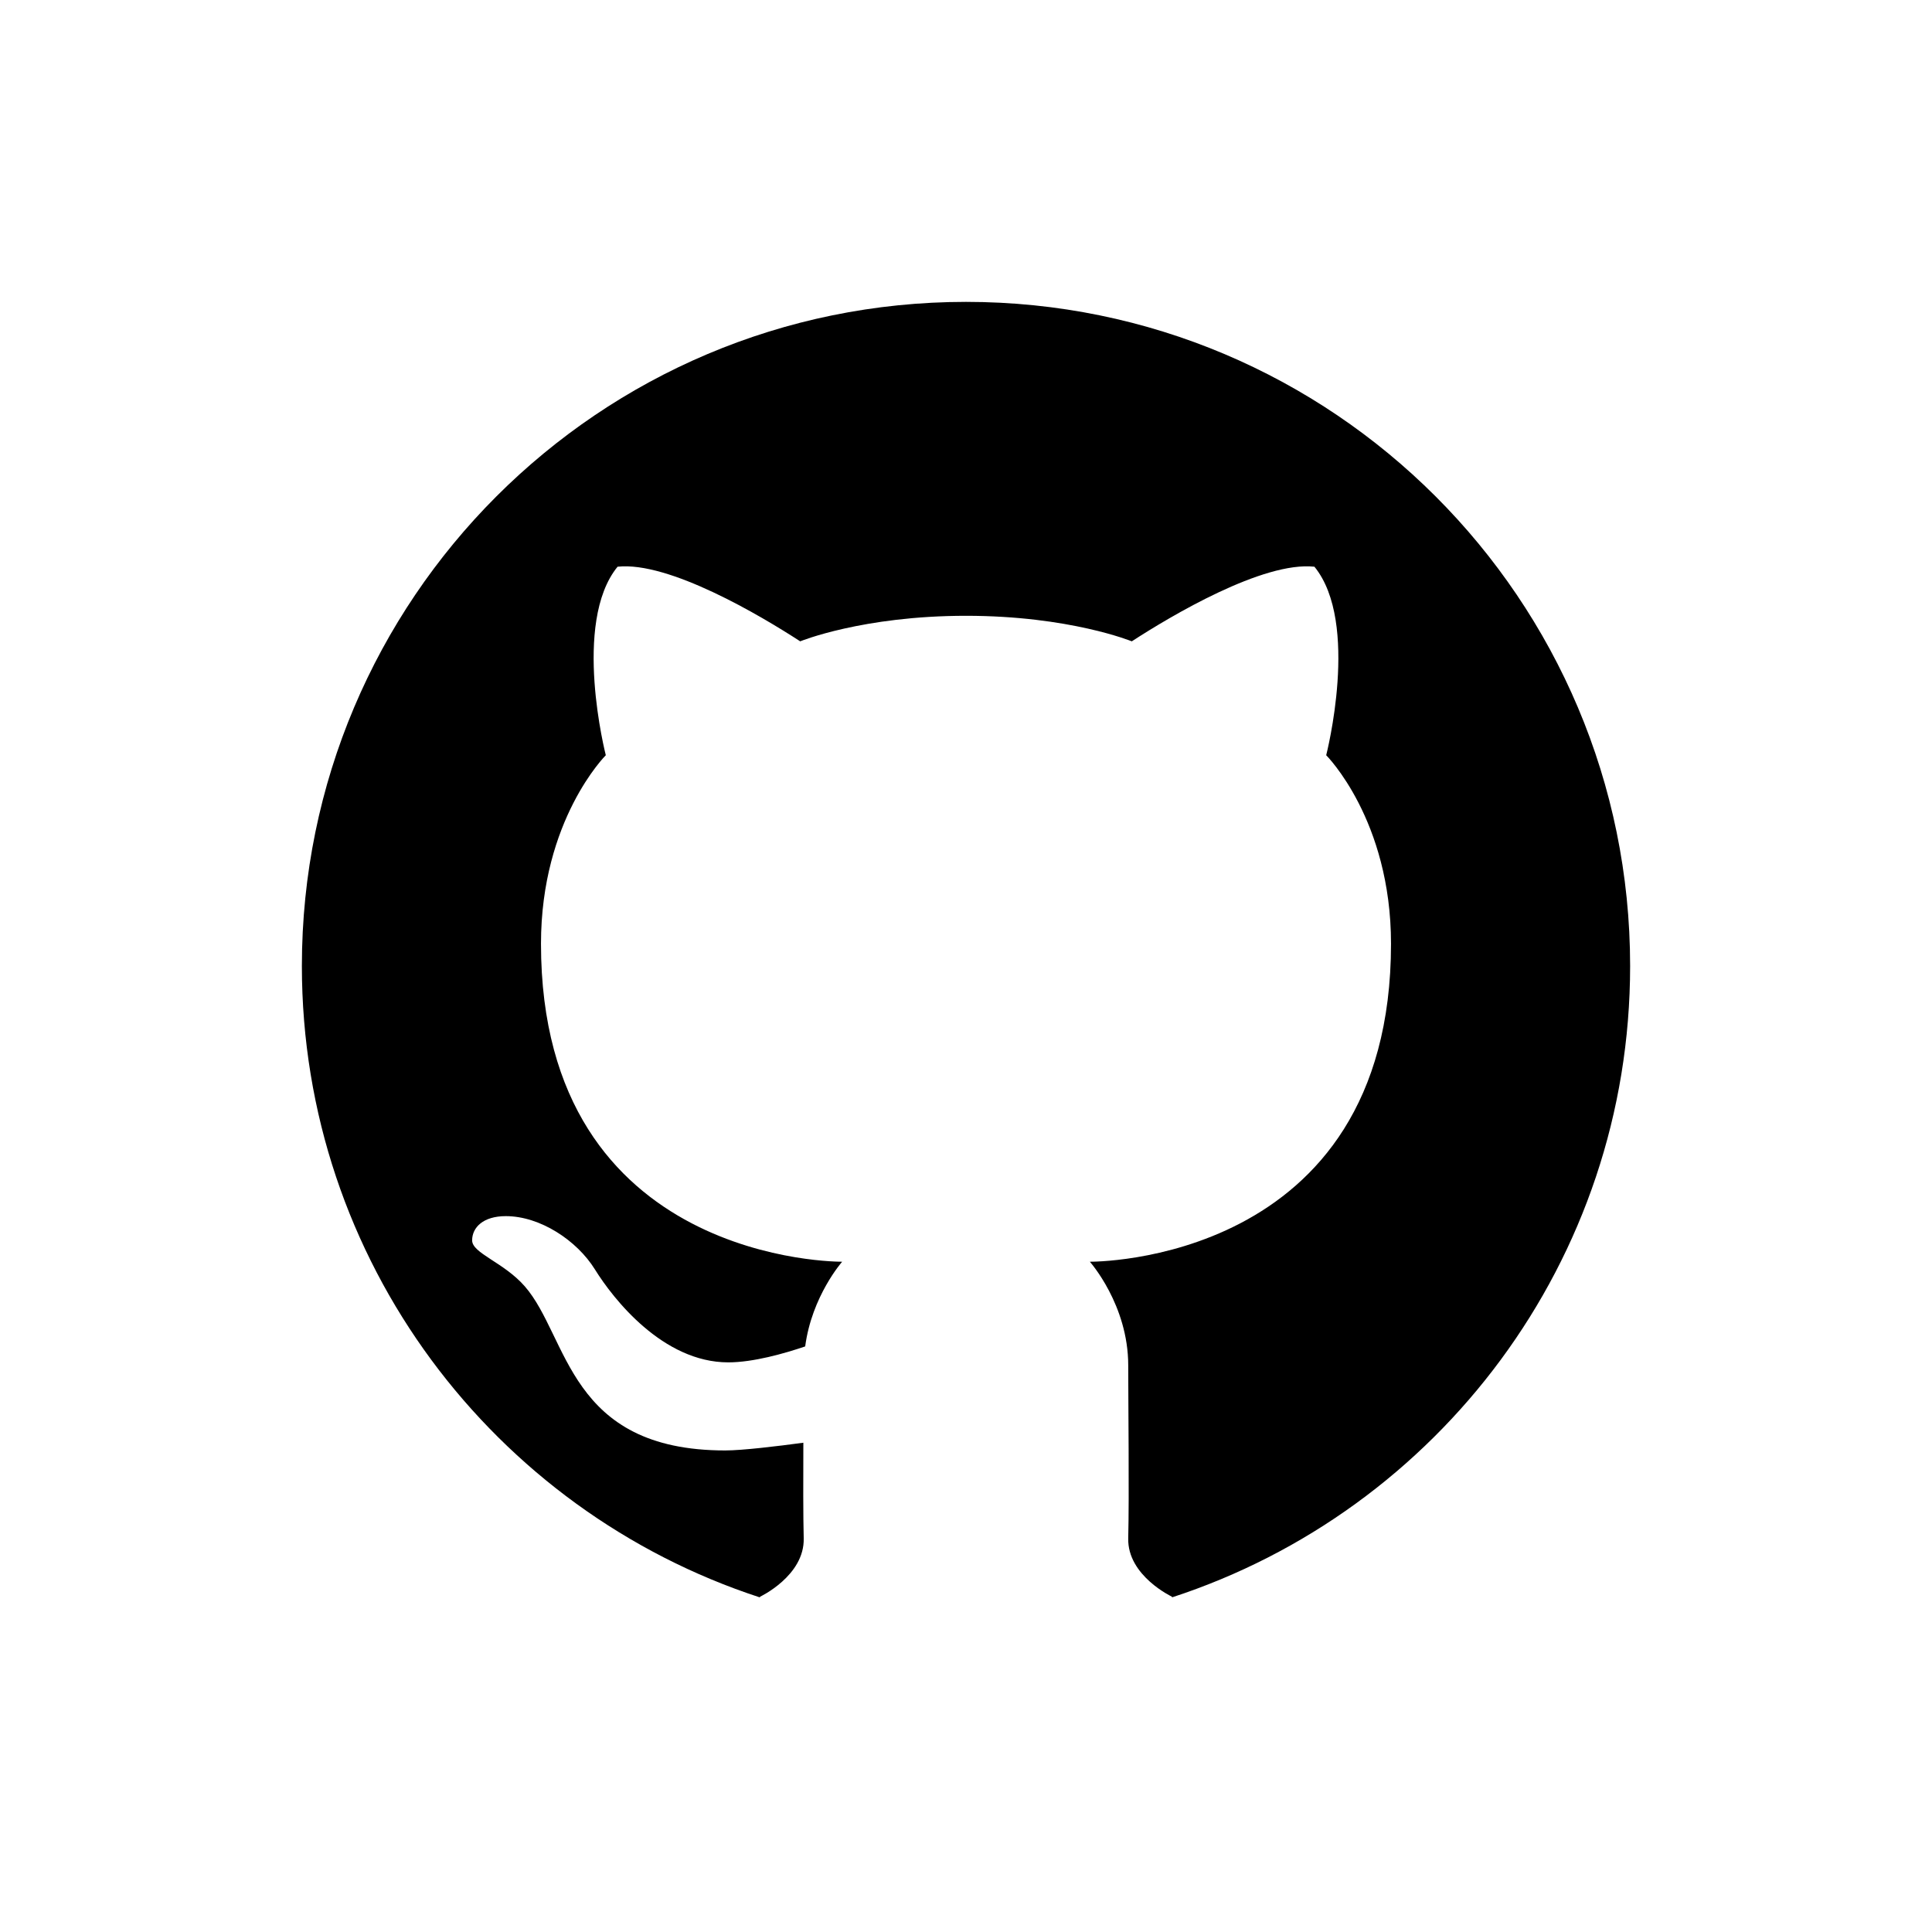
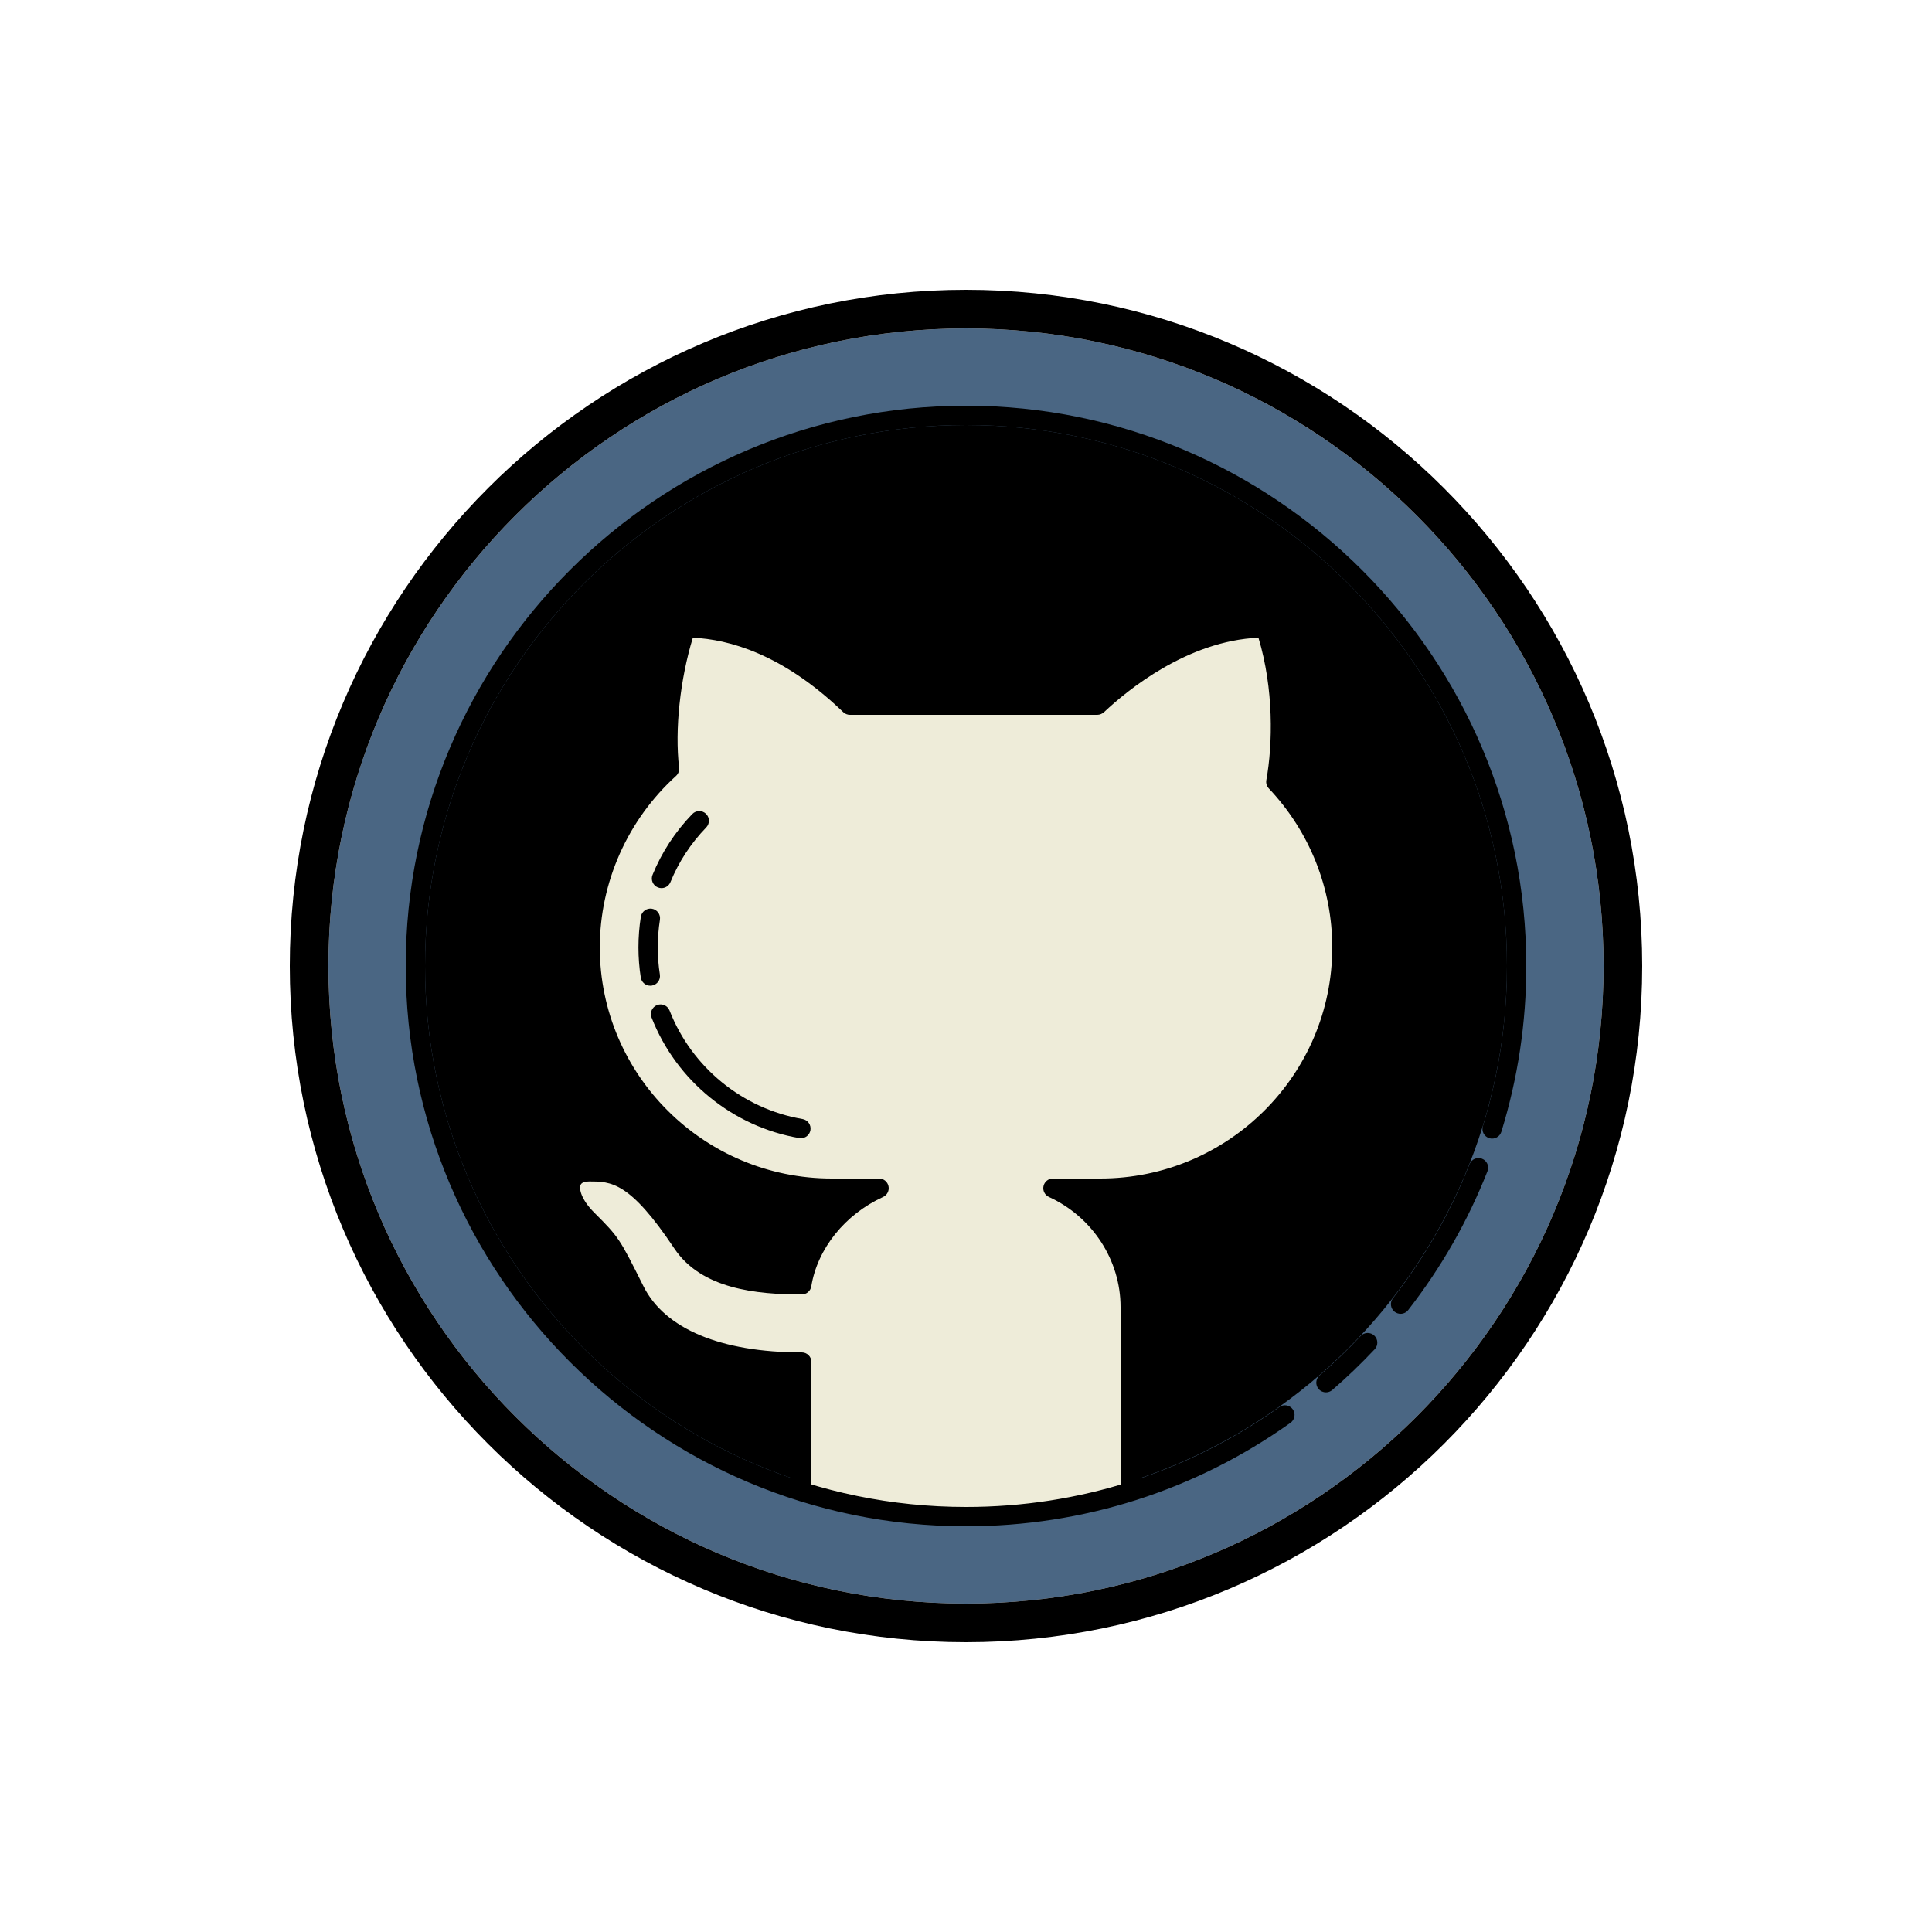
- <svg xmlns="http://www.w3.org/2000/svg" viewBox="0 0 64 64" width="48px" height="48px">
-   <path d="M32,10c12.15,0,22,9.85,22,22c0,9.768-6.369,18.045-15.179,20.916c0.002-0.008,0.006-0.021,0.006-0.021 s-1.485-0.696-1.453-1.938c0.035-1.367,0-4.556,0-5.727c0-2.01-1.272-3.434-1.272-3.434s9.977,0.112,9.977-10.533 c0-4.107-2.147-6.245-2.147-6.245s1.128-4.385-0.39-6.245c-1.701-0.184-4.749,1.626-6.05,2.472c0,0-2.062-0.846-5.492-0.846 c-3.43,0-5.492,0.846-5.492,0.846c-1.301-0.846-4.348-2.656-6.05-2.472c-1.518,1.86-0.39,6.245-0.39,6.245s-2.147,2.137-2.147,6.245 c0,10.645,9.977,10.533,9.977,10.533s-1.005,1.136-1.225,2.806c-0.696,0.236-1.721,0.528-2.549,0.528 c-2.165,0-3.812-2.105-4.416-3.078c-0.595-0.96-1.815-1.766-2.953-1.766c-0.749,0-1.115,0.375-1.115,0.803s1.05,0.727,1.743,1.521 c1.461,1.674,1.435,5.438,6.641,5.438c0.565,0,1.719-0.139,2.588-0.256c-0.005,1.185-0.007,2.436,0.012,3.167 c0.031,1.242-1.453,1.938-1.453,1.938s0.004,0.012,0.006,0.021C16.369,50.045,10,41.768,10,32C10,19.85,19.85,10,32,10z" />
+ <svg xmlns="http://www.w3.org/2000/svg" viewBox="0,0,256,256" width="48px" height="48px">
+   <g fill="none" fill-rule="nonzero" stroke="none" stroke-width="1" stroke-linecap="butt" stroke-linejoin="miter" stroke-miterlimit="10" stroke-dasharray="" stroke-dashoffset="0" font-family="none" font-weight="none" font-size="none" text-anchor="none" style="mix-blend-mode: normal">
+     <g transform="scale(2.56,2.56)">
+       <circle cx="50" cy="50" r="30" fill="#000000" />
+       <path d="M50,83c-18.196,0 -33,-14.804 -33,-33c0,-18.196 14.804,-33 33,-33c18.196,0 33,14.804 33,33c0,18.196 -14.804,33 -33,33zM50,22c-15.439,0 -28,12.561 -28,28c0,15.439 12.561,28 28,28c15.439,0 28,-12.561 28,-28c0,-15.439 -12.561,-28 -28,-28z" fill="#4a6683" />
+       <path d="M69.457,49.039c0,-3.321 -1.305,-6.334 -3.419,-8.573c0.396,-2.203 0.351,-5.301 -0.538,-7.966c-4.475,0 -8.114,3.447 -8.702,4h-12.804c-0.589,-0.552 -4.019,-4 -8.494,-4c-0.8,2.401 -1.087,5.233 -0.846,7.295c-2.518,2.286 -4.108,5.575 -4.108,9.245c0,6.908 5.599,12.459 12.507,12.459h2.447c-2.003,0.917 -3.635,2.756 -4,5c-2,0 -4.864,-0.182 -6.181,-2.158c-2.46,-3.69 -3.59,-3.69 -4.819,-3.69c-1.23,0 -1.33,1.23 -0.1,2.46c1.23,1.23 1.23,1.23 2.46,3.69c1.012,2.027 3.64,3.699 8.64,3.699v6.6c0,0 6.346,1.4 8.5,1.4c2.154,0 8.5,-1.4 8.5,-1.4v-9.445c0,-2.718 -1.681,-5.092 -4,-6.155h2.449c6.909,0 12.508,-5.553 12.508,-12.461z" fill="#eeecd9" />
+       <path d="M50,85c-19.299,0 -35,-15.701 -35,-35c0,-19.299 15.701,-35 35,-35c19.299,0 35,15.701 35,35c0,19.299 -15.701,35 -35,35zM50,17c-18.196,0 -33,14.804 -33,33c0,18.196 14.804,33 33,33c18.196,0 33,-14.804 33,-33c0,-18.196 -14.804,-33 -33,-33z" fill="#000000" />
+       <path d="M50,79c-15.99,0 -29,-13.009 -29,-29c0,-15.991 13.01,-29 29,-29c15.99,0 29,13.009 29,29c0,2.925 -0.435,5.812 -1.291,8.582c-0.082,0.263 -0.364,0.411 -0.625,0.33c-0.264,-0.082 -0.412,-0.361 -0.33,-0.625c0.827,-2.675 1.246,-5.462 1.246,-8.287c0,-15.439 -12.561,-28 -28,-28c-15.439,0 -28,12.561 -28,28c0,15.439 12.561,28 28,28c5.856,0 11.464,-1.788 16.217,-5.171c0.225,-0.16 0.536,-0.107 0.697,0.117c0.16,0.225 0.107,0.537 -0.117,0.697c-4.924,3.504 -10.732,5.357 -16.797,5.357z" fill="#000000" />
+       <path d="M68.631,72.068c-0.14,0 -0.279,-0.059 -0.378,-0.173c-0.181,-0.209 -0.158,-0.525 0.051,-0.706c0.739,-0.638 1.452,-1.324 2.122,-2.037c0.188,-0.202 0.505,-0.21 0.706,-0.023c0.201,0.189 0.212,0.505 0.023,0.707c-0.693,0.739 -1.433,1.449 -2.197,2.11c-0.095,0.082 -0.211,0.122 -0.327,0.122z" fill="#000000" />
+       <path d="M72.494,68.002c-0.107,0 -0.216,-0.035 -0.308,-0.105c-0.218,-0.17 -0.257,-0.484 -0.087,-0.702c1.649,-2.118 2.982,-4.452 3.963,-6.938c0.101,-0.258 0.392,-0.382 0.648,-0.282c0.257,0.102 0.383,0.392 0.281,0.648c-1.015,2.575 -2.396,4.993 -4.104,7.186c-0.097,0.127 -0.244,0.193 -0.393,0.193z" fill="#000000" />
+       <path d="M58.5,77.6c-0.276,0 -0.5,-0.224 -0.5,-0.5v-9.445c0,-2.431 -1.456,-4.668 -3.708,-5.701c-0.214,-0.098 -0.331,-0.332 -0.28,-0.561c0.05,-0.229 0.253,-0.393 0.488,-0.393h2.449c6.621,0 12.008,-5.366 12.008,-11.961c0,-3.064 -1.166,-5.987 -3.282,-8.229c-0.109,-0.115 -0.157,-0.275 -0.129,-0.432c0.333,-1.854 0.39,-4.725 -0.409,-7.37c-3.682,0.162 -6.795,2.725 -7.987,3.848c-0.093,0.087 -0.225,0.144 -0.352,0.144h-12.805c-0.127,0 -0.249,-0.048 -0.342,-0.135l-0.092,-0.087c-3.078,-2.927 -5.829,-3.686 -7.697,-3.77c-0.662,2.162 -0.941,4.762 -0.712,6.729c0.019,0.16 -0.042,0.319 -0.161,0.428c-2.506,2.275 -3.943,5.51 -3.943,8.875c0,6.595 5.387,11.96 12.007,11.96h2.447c0.235,0 0.438,0.164 0.488,0.394c0.051,0.229 -0.066,0.463 -0.28,0.561c-1.974,0.904 -3.397,2.676 -3.715,4.625c-0.039,0.242 -0.248,0.42 -0.493,0.42c-2.333,0 -5.191,-0.271 -6.598,-2.38c-2.311,-3.467 -3.28,-3.467 -4.403,-3.467c-0.14,0 -0.385,0.023 -0.448,0.178c-0.086,0.206 0.031,0.756 0.702,1.428c1.287,1.287 1.311,1.335 2.554,3.82c1.102,2.206 4.012,3.421 8.193,3.421c0.276,0 0.5,0.224 0.5,0.5v6.6c0,0.276 -0.224,0.5 -0.5,0.5c-0.276,0 -0.5,-0.224 -0.5,-0.5v-6.105c-5.797,-0.131 -7.866,-2.525 -8.588,-3.969c-1.194,-2.387 -1.194,-2.387 -2.366,-3.56c-0.869,-0.869 -1.213,-1.81 -0.919,-2.518c0.209,-0.505 0.709,-0.795 1.372,-0.795c1.588,0 2.81,0.272 5.235,3.912c1.069,1.604 3.359,1.9 5.356,1.932c0.362,-1.545 1.309,-2.965 2.63,-3.997h-0.668c-7.172,0 -13.007,-5.813 -13.007,-12.959c0,-3.562 1.485,-6.988 4.084,-9.442c-0.209,-2.203 0.128,-4.956 0.896,-7.257c0.069,-0.204 0.26,-0.342 0.475,-0.342c2.036,0 5.192,0.696 8.692,4h12.409c1.427,-1.311 4.847,-4 8.898,-4c0.215,0 0.406,0.138 0.475,0.342c0.935,2.802 0.928,5.901 0.598,7.965c2.185,2.404 3.385,5.495 3.385,8.732c0,7.147 -5.835,12.961 -13.008,12.961h-0.693c1.707,1.368 2.744,3.442 2.744,5.655v9.445c0,0.276 -0.224,0.5 -0.5,0.5z" fill="#000000" />
+       <path d="M34.238,45.97c-0.063,0 -0.127,-0.012 -0.188,-0.037c-0.256,-0.104 -0.379,-0.396 -0.274,-0.651c0.476,-1.167 1.167,-2.226 2.057,-3.148c0.192,-0.198 0.509,-0.204 0.707,-0.013c0.199,0.192 0.205,0.508 0.014,0.707c-0.802,0.831 -1.425,1.783 -1.852,2.831c-0.08,0.194 -0.266,0.311 -0.464,0.311z" fill="#000000" />
+       <path d="M33.66,51.021c-0.241,0 -0.454,-0.176 -0.493,-0.422c-0.08,-0.51 -0.121,-1.034 -0.121,-1.558c0,-0.533 0.042,-1.067 0.124,-1.59c0.044,-0.273 0.305,-0.459 0.572,-0.416c0.272,0.043 0.459,0.299 0.416,0.572c-0.074,0.471 -0.112,0.953 -0.112,1.434c0,0.472 0.037,0.943 0.109,1.402c0.043,0.273 -0.144,0.529 -0.416,0.572c-0.026,0.004 -0.052,0.006 -0.079,0.006z" fill="#000000" />
+       <path d="M41.457,58.914c-0.028,0 -0.057,-0.002 -0.085,-0.007c-3.442,-0.585 -6.372,-2.975 -7.646,-6.238c-0.101,-0.257 0.026,-0.547 0.284,-0.647c0.256,-0.101 0.547,0.027 0.647,0.284c1.146,2.938 3.783,5.089 6.882,5.615c0.271,0.046 0.455,0.305 0.409,0.577c-0.041,0.243 -0.252,0.416 -0.491,0.416z" fill="#000000" />
+     </g>
+   </g>
</svg>
